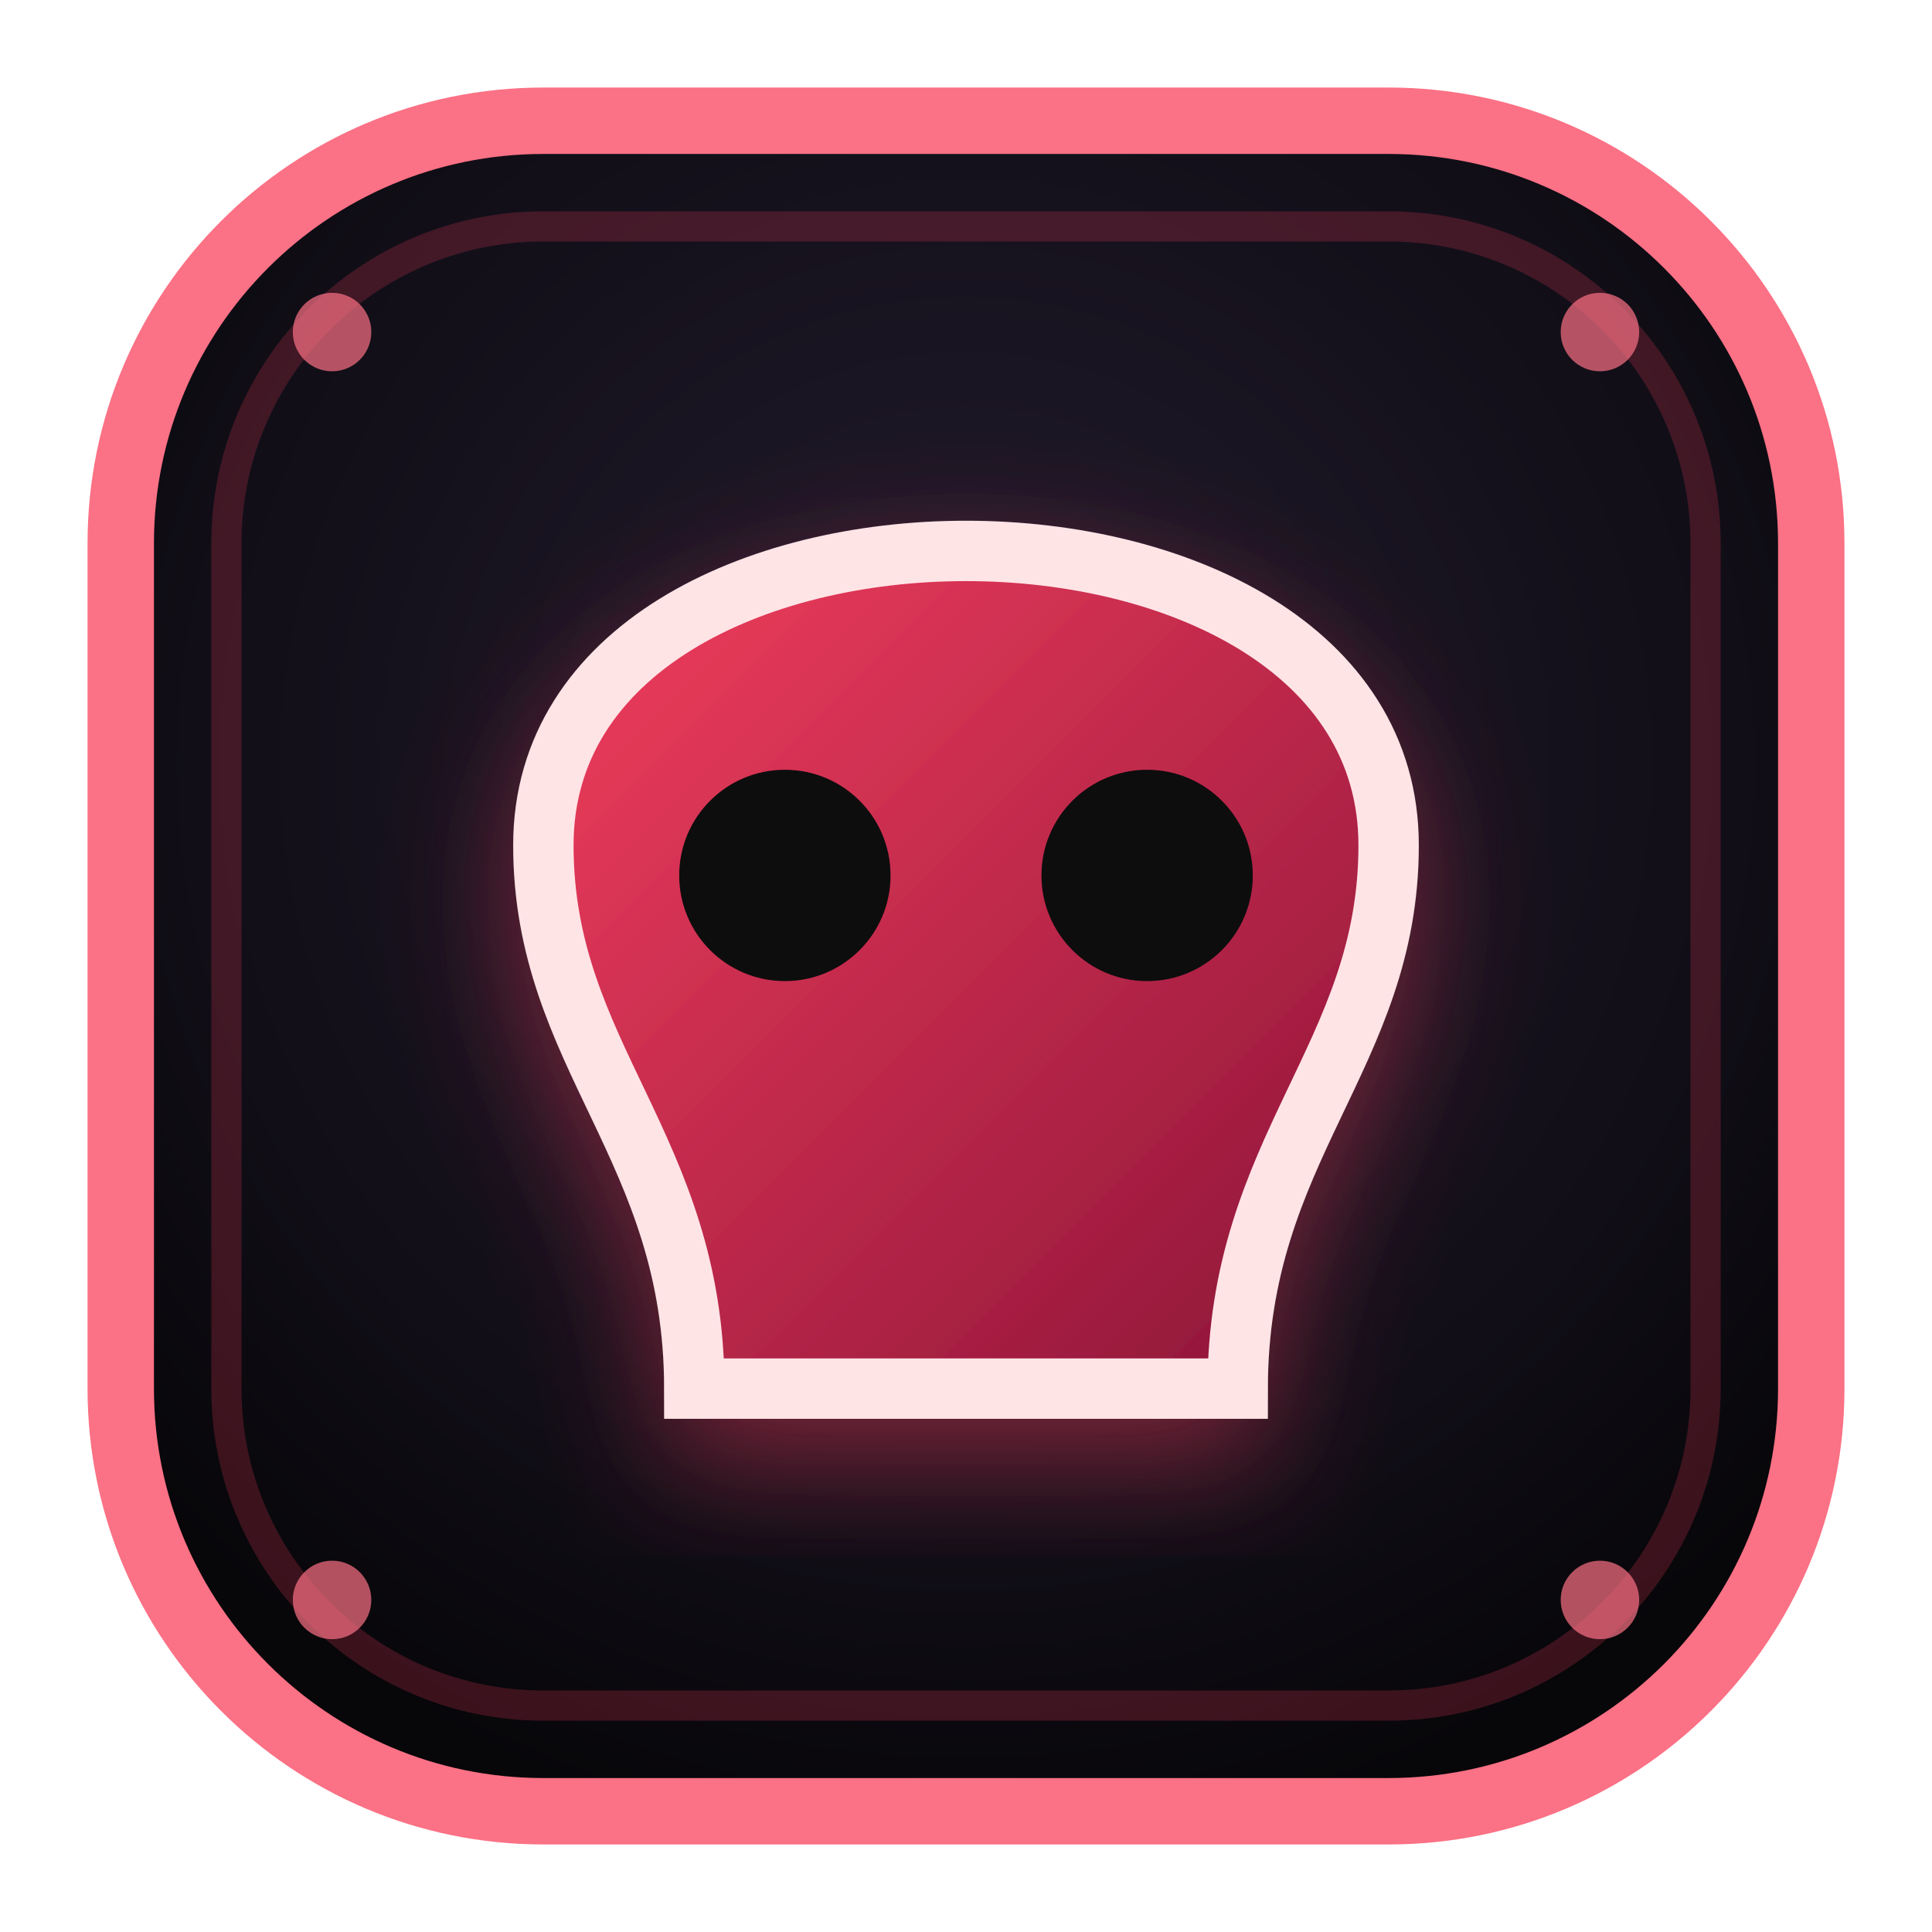
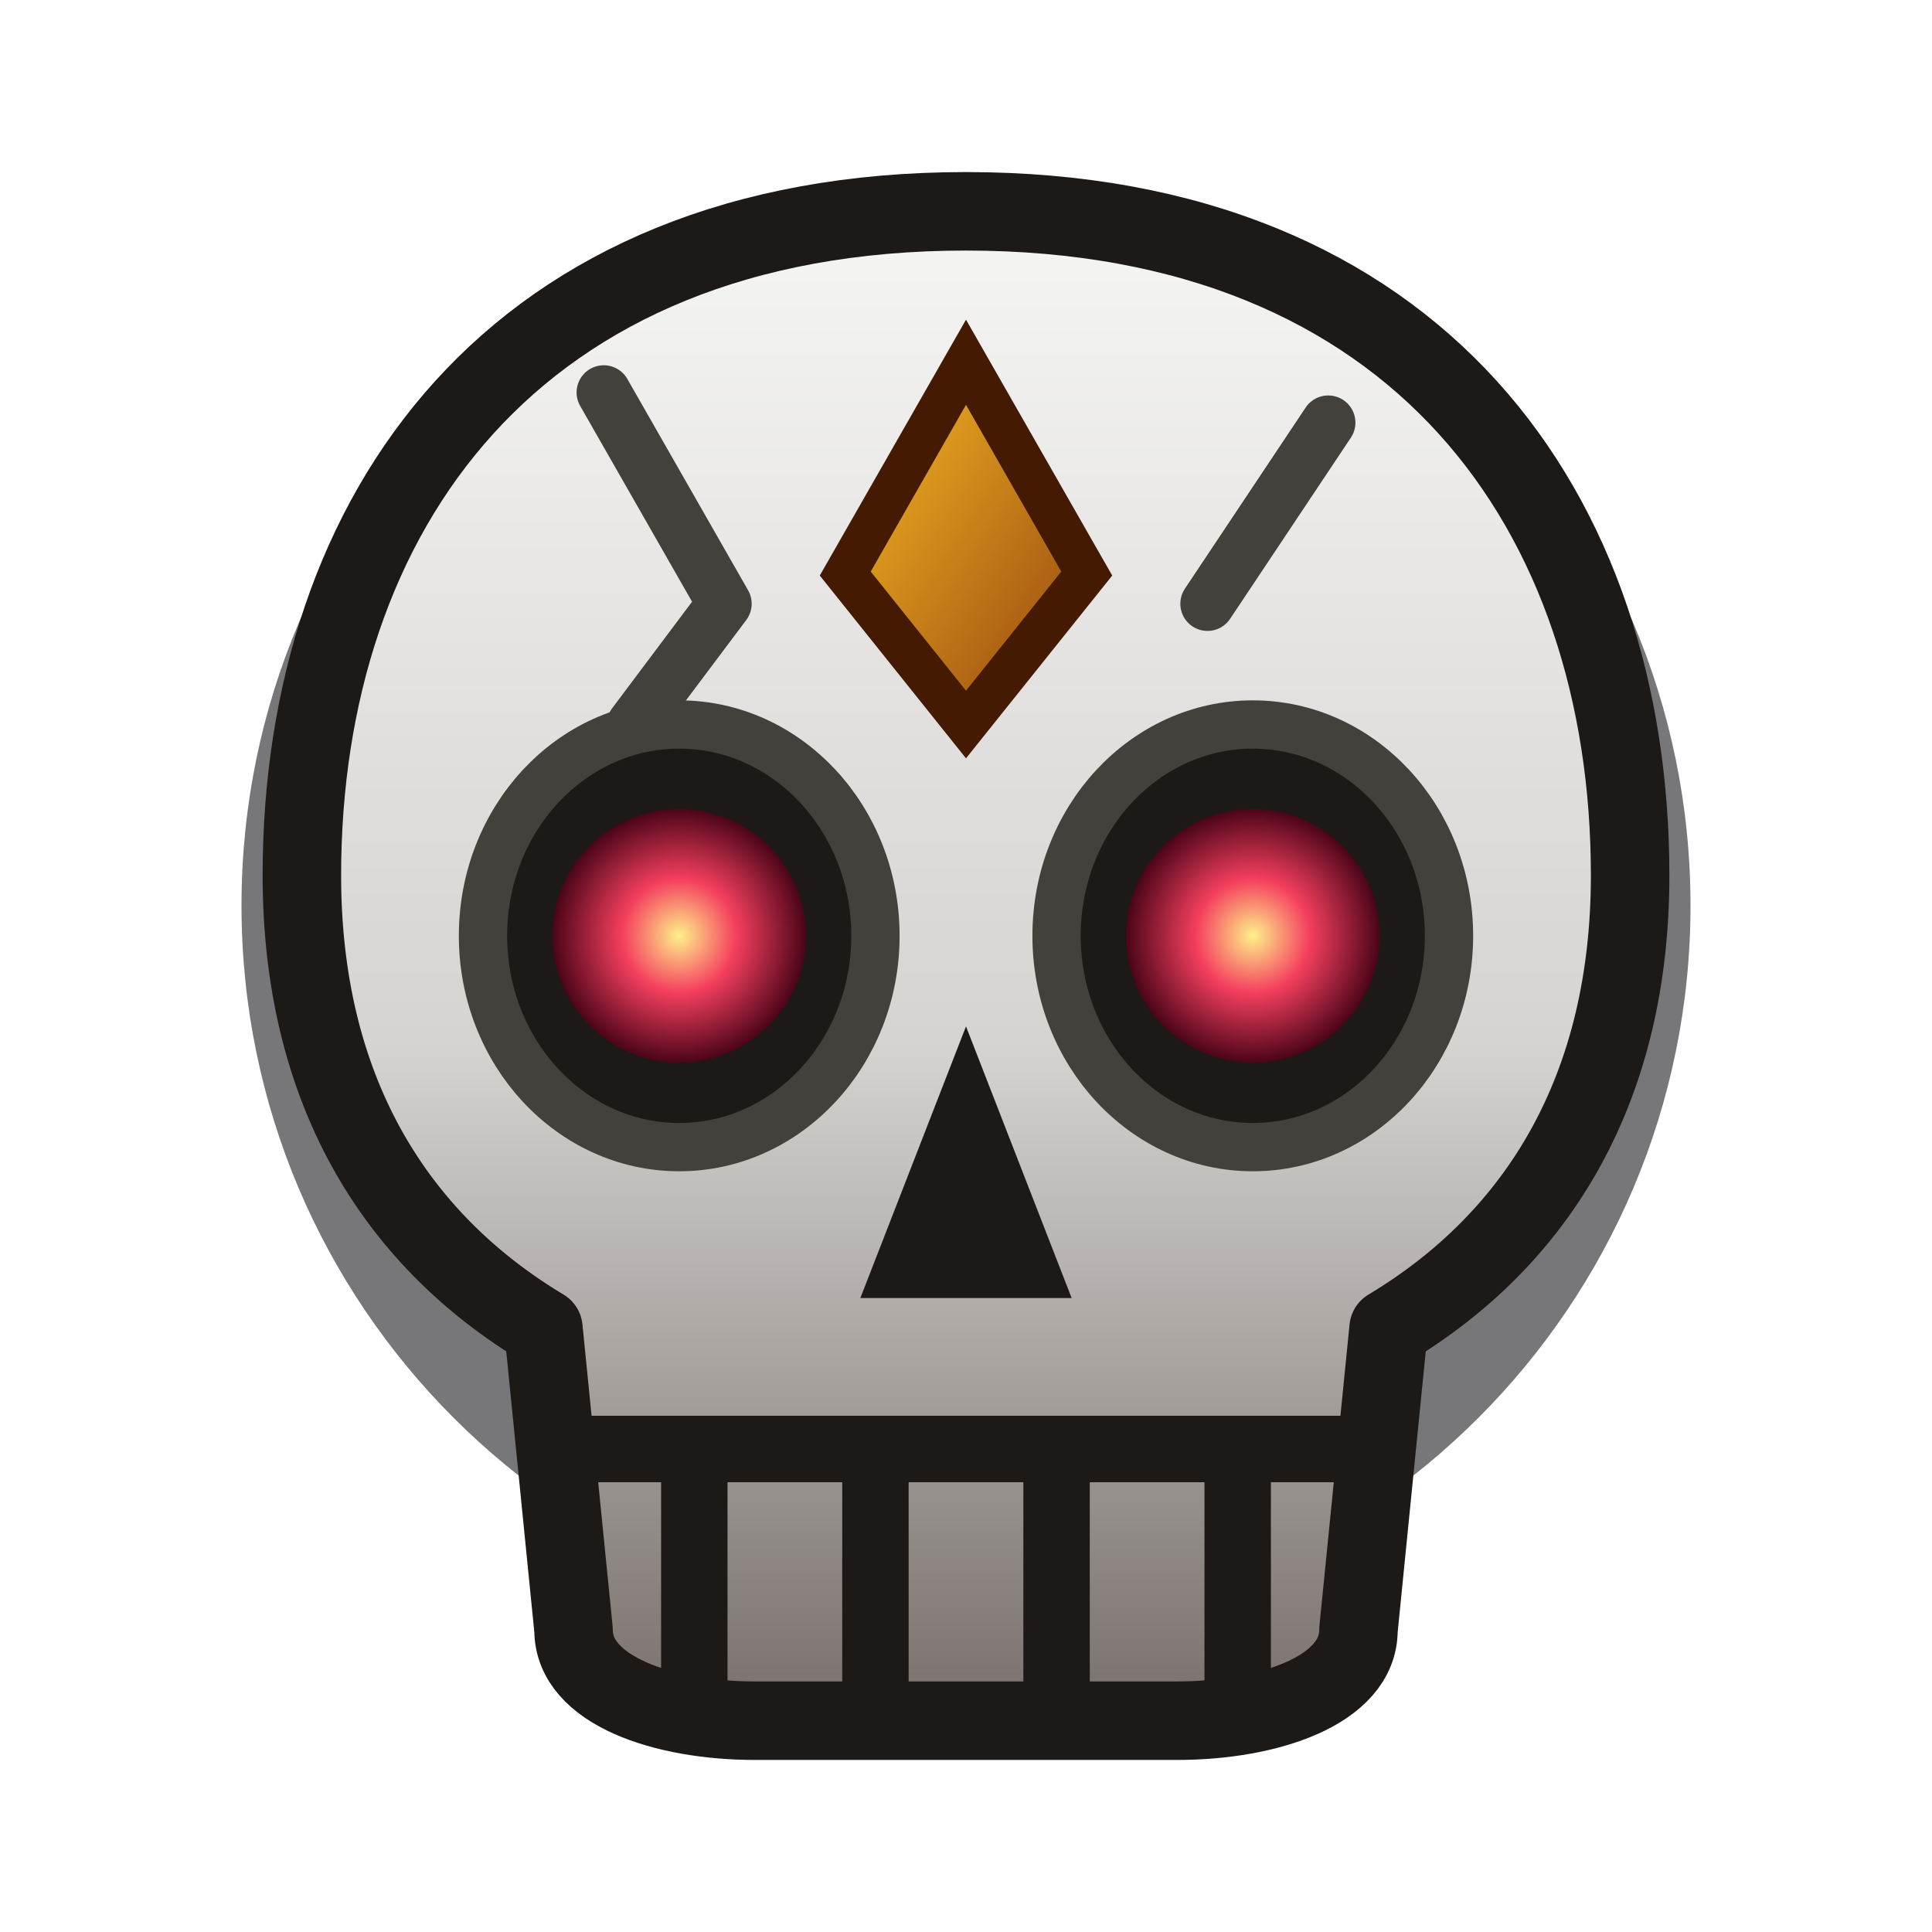
- <svg xmlns="http://www.w3.org/2000/svg" version="1.1" viewBox="0 0 64 64" width="64" height="64" fill="none">
+ <svg xmlns="http://www.w3.org/2000/svg" viewBox="0 0 64 64" width="64" height="64">
  <defs>
-     <radialGradient id="bg-hud-skull" cx="50%" cy="38%" r="65%">
-       <stop offset="0%" stop-color="#231c2e" />
-       <stop offset="70%" stop-color="#110e17" />
-       <stop offset="100%" stop-color="#070609" />
+     <linearGradient id="grad-hud-skull-bone" x1="0%" y1="0%" x2="0%" y2="100%">
+       <stop offset="0%" stop-color="#f5f5f4" />
+       <stop offset="55%" stop-color="#d6d3d1" />
+       <stop offset="100%" stop-color="#78716c" />
+     </linearGradient>
+     <radialGradient id="grad-hud-skull-eye" cx="50%" cy="50%" r="50%">
+       <stop offset="0%" stop-color="#fef08a" />
+       <stop offset="45%" stop-color="#f43f5e" />
+       <stop offset="100%" stop-color="#4c0519" />
    </radialGradient>
-     <linearGradient id="grad-hud-skull" x1="0%" y1="0%" x2="100%" y2="100%">
-       <stop offset="0%" stop-color="#f43f5e" />
-       <stop offset="100%" stop-color="#881337" />
+     <linearGradient id="grad-hud-skull-crown" x1="0%" y1="0%" x2="100%" y2="100%">
+       <stop offset="0%" stop-color="#fbbf24" />
+       <stop offset="100%" stop-color="#92400e" />
    </linearGradient>
-     <filter id="glow-hud-skull" x="-20%" y="-20%" width="140%" height="140%">
-       <feGaussianBlur in="SourceAlpha" stdDeviation="2" result="blur" />
-       <feOffset in="blur" dx="0" dy="1.5" result="offsetBlur" />
-       <feFlood flood-color="#f43f5e" flood-opacity="0.45" result="offsetColor" />
-       <feComposite in="offsetColor" in2="offsetBlur" operator="in" result="offsetGlow" />
-       <feMerge>
-         <feMergeNode in="offsetGlow" />
-         <feMergeNode in="SourceGraphic" />
-       </feMerge>
-     </filter>
  </defs>
-   <rect x="4" y="4" width="56" height="56" rx="14" fill="url(#bg-hud-skull)" stroke="#fb7185" stroke-width="2.2" />
-   <rect x="7.5" y="7.5" width="49" height="49" rx="10.5" stroke="#f43f5e" stroke-opacity="0.22" stroke-width="1" />
-   <circle cx="11" cy="11" r="1.3" fill="#fb7185" opacity="0.7" />
-   <circle cx="53" cy="11" r="1.3" fill="#fb7185" opacity="0.7" />
-   <circle cx="11" cy="53" r="1.3" fill="#fb7185" opacity="0.7" />
-   <circle cx="53" cy="53" r="1.3" fill="#fb7185" opacity="0.7" />
-   <g filter="url(#glow-hud-skull)">
-     <path d="M18 28 C18 15, 46 15, 46 28 C46 35, 41 38, 41 46 H23 C23 38, 18 35, 18 28 Z" fill="url(#grad-hud-skull)" stroke="#ffe4e6" stroke-width="2" />
-     <circle cx="26" cy="29" r="3.5" fill="#09070d" />
-     <circle cx="38" cy="29" r="3.5" fill="#09070d" />
-   </g>
+   <circle cx="32" cy="30" r="24" fill="#070609" opacity="0.55" />
+   <path d="M32 7 C17 7, 10 17, 10 29 C10 36, 13 41, 18 44 L19 54 C19 56, 22 57, 25 57 H39 C42 57, 45 56, 45 54 L46 44 C51 41, 54 36, 54 29 C54 17, 47 7, 32 7 Z" fill="url(#grad-hud-skull-bone)" stroke="#1c1917" stroke-width="2.6" stroke-linejoin="round" />
+   <polygon points="32,12 36,19 32,24 28,19" fill="url(#grad-hud-skull-crown)" stroke="#451a03" stroke-width="1.4" />
+   <path d="M20 13 L24 20 L21 24 M44 14 L40 20" fill="none" stroke="#44403c" stroke-width="1.8" stroke-linecap="round" stroke-linejoin="round" />
+   <ellipse cx="22.5" cy="31" rx="6.5" ry="7" fill="#1c1917" stroke="#44403c" stroke-width="1.6" />
+   <ellipse cx="41.5" cy="31" rx="6.5" ry="7" fill="#1c1917" stroke="#44403c" stroke-width="1.6" />
+   <circle cx="22.5" cy="31" r="4.2" fill="url(#grad-hud-skull-eye)" />
+   <circle cx="41.5" cy="31" r="4.2" fill="url(#grad-hud-skull-eye)" />
+   <polygon points="32,34 28.5,43 35.5,43" fill="#1c1917" />
+   <path d="M23 48 V56 M29 48 V57 M35 48 V57 M41 48 V56 M19 48 H45" stroke="#1c1917" stroke-width="2.2" stroke-linecap="round" />
</svg>
